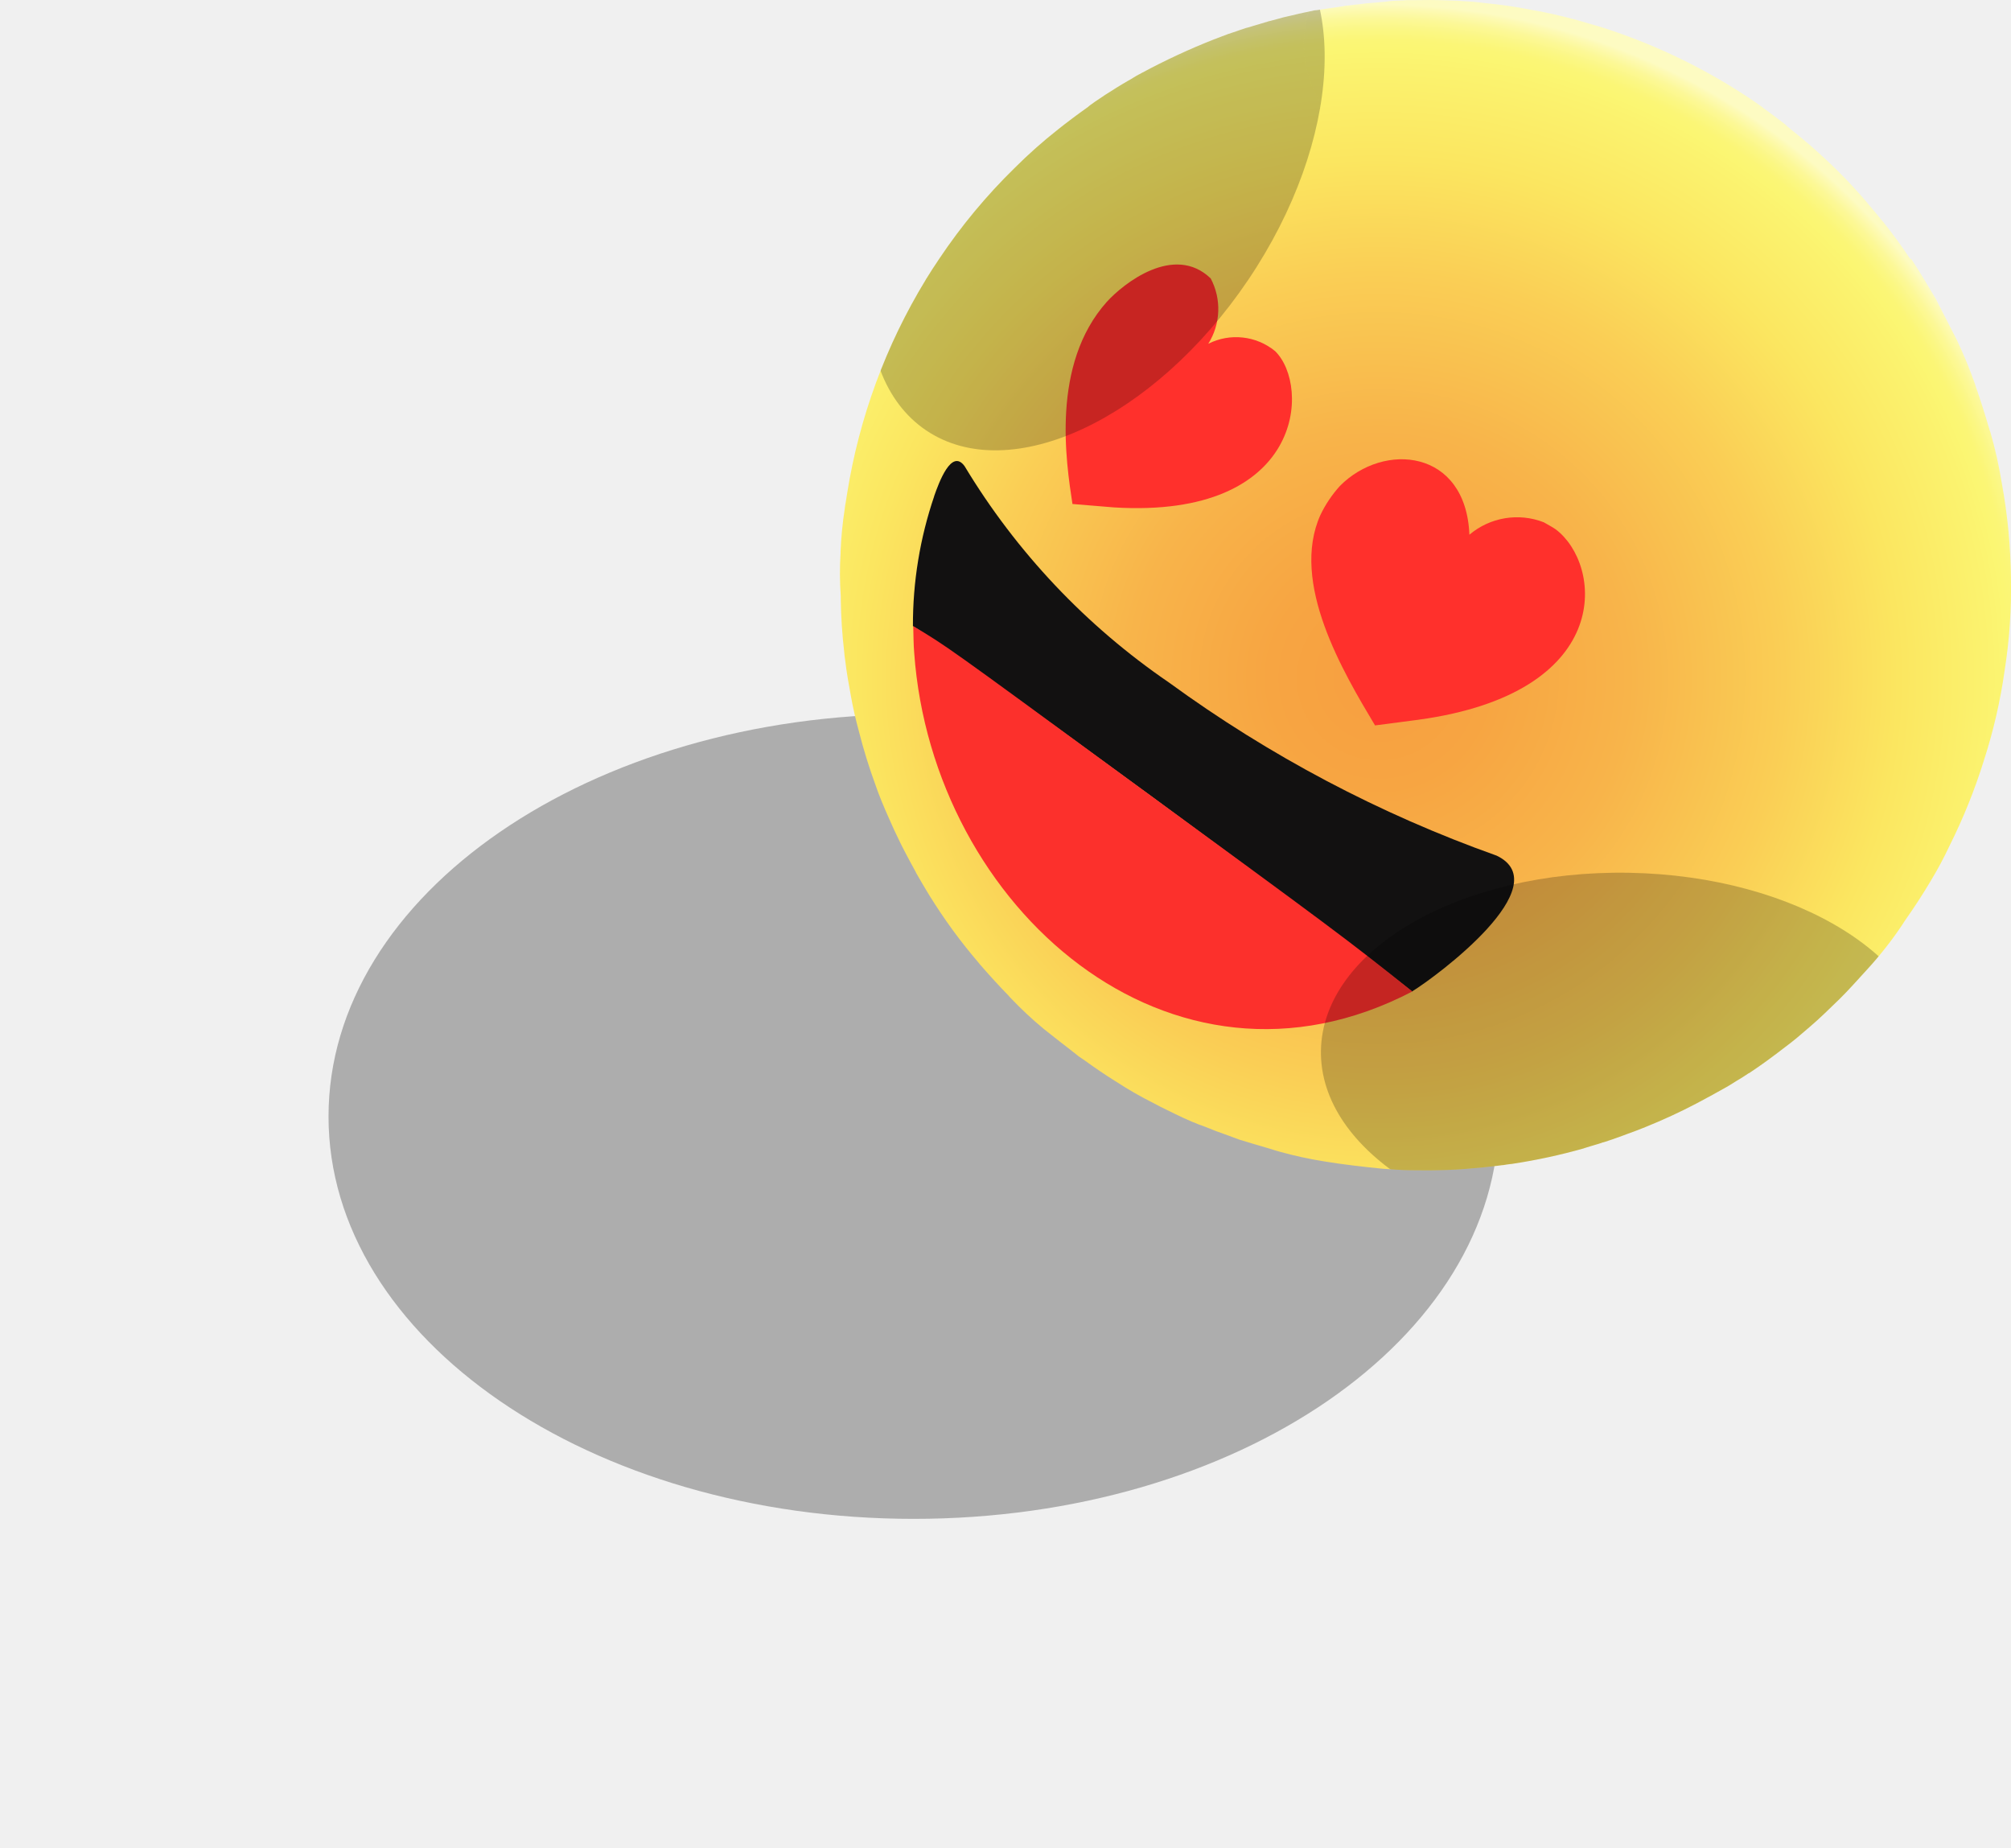
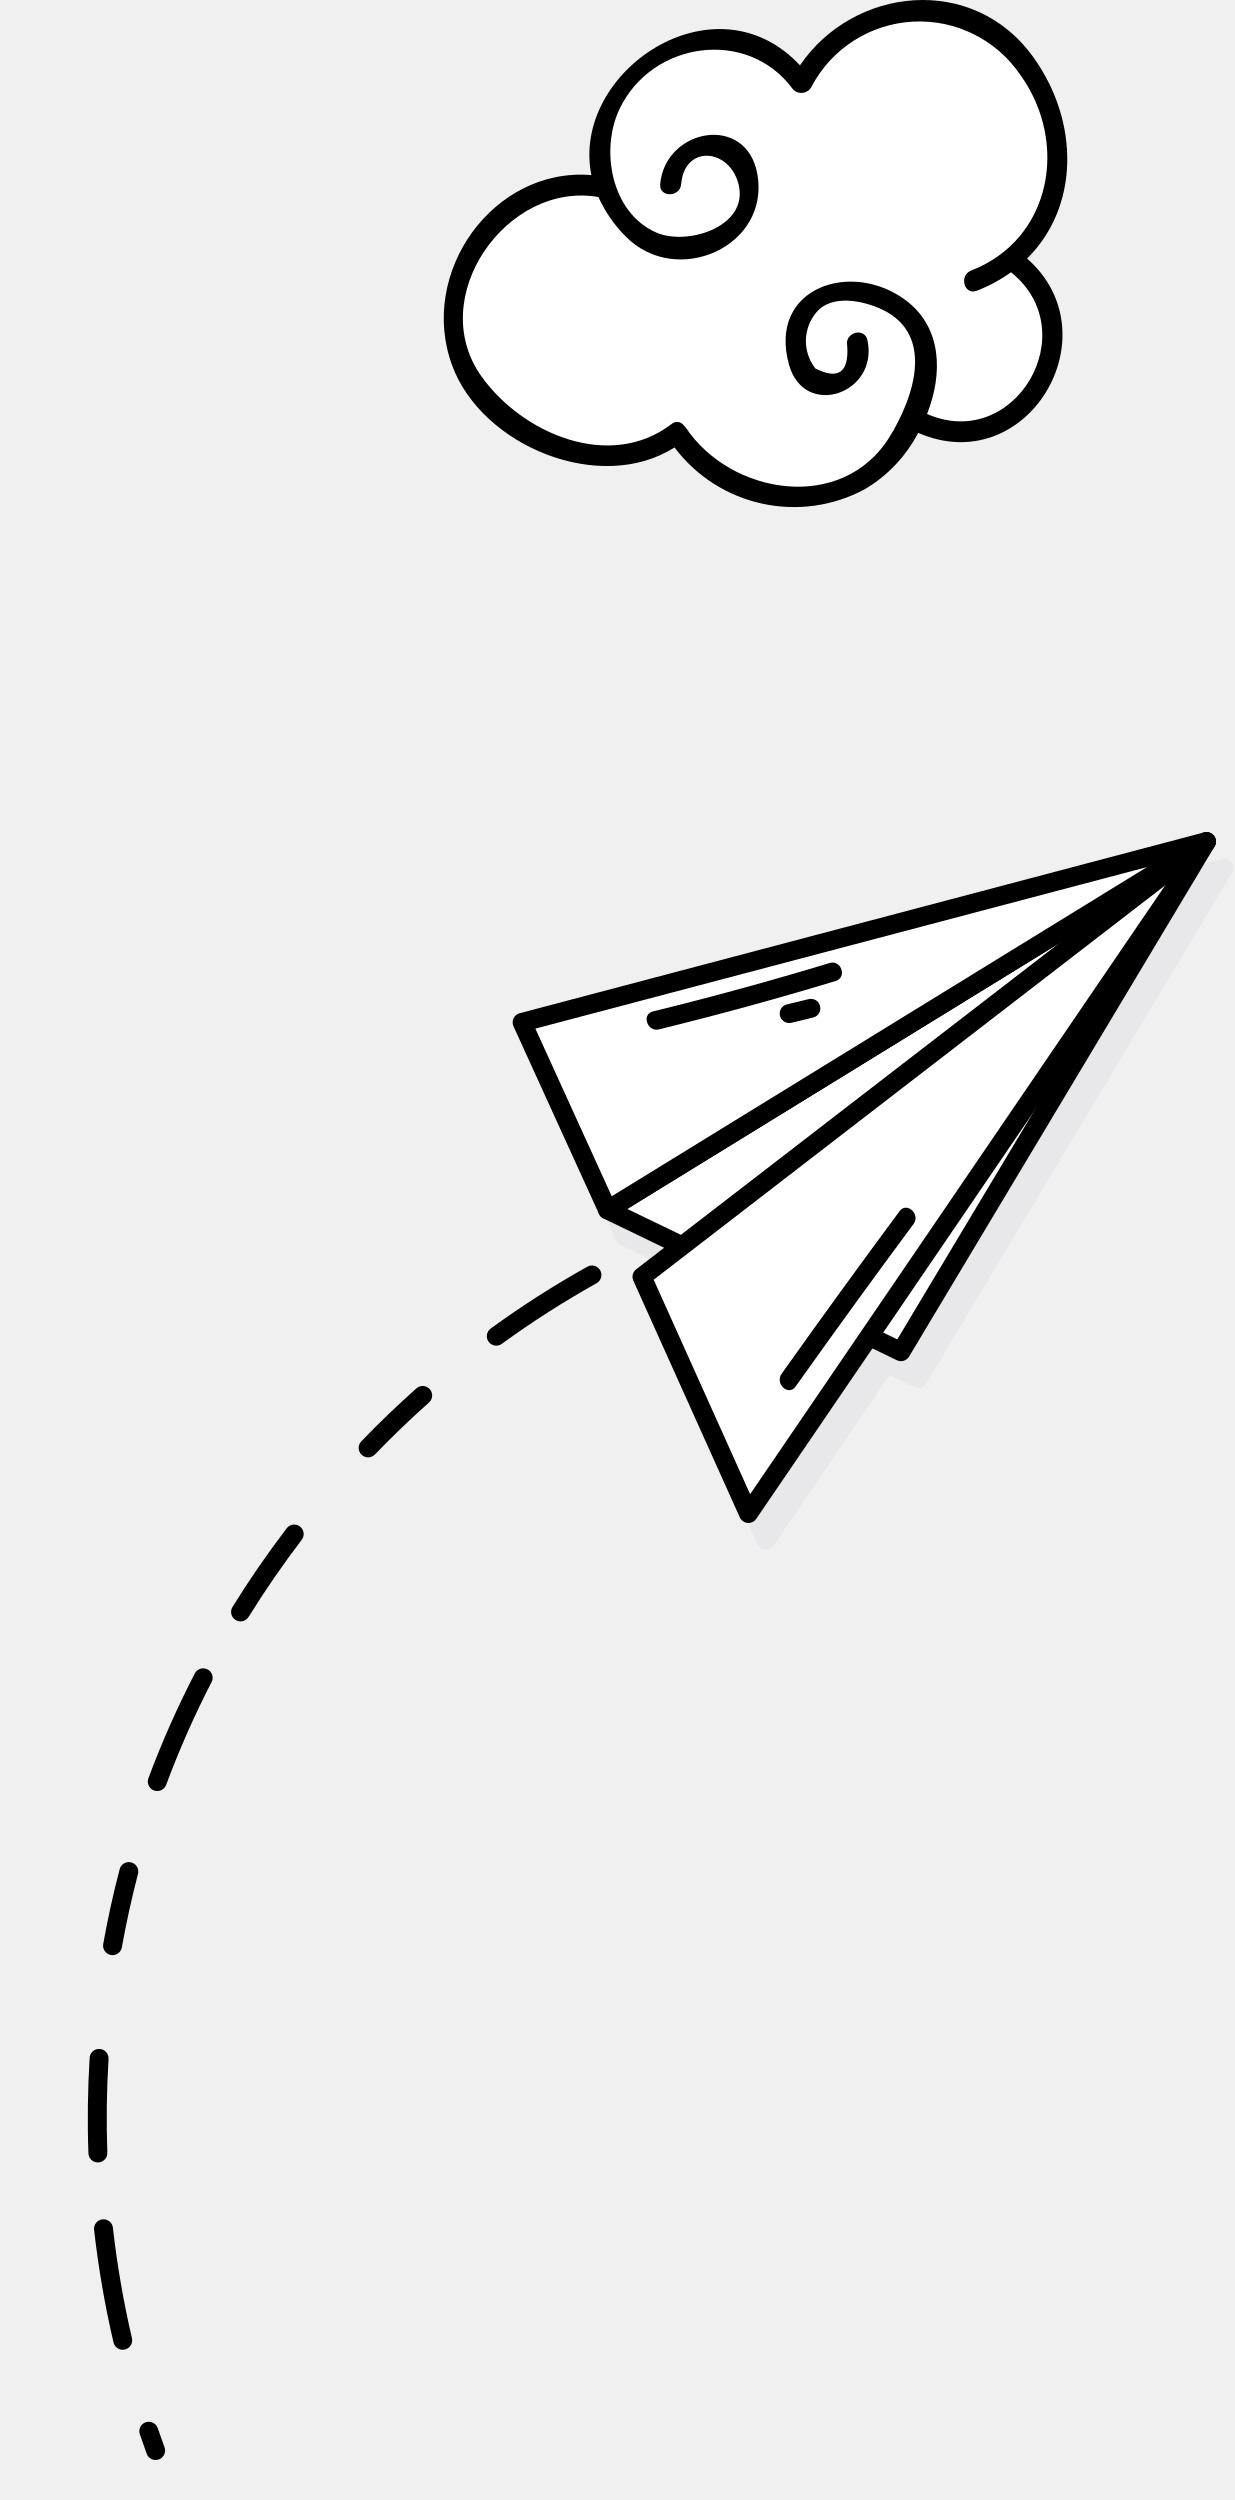
- <svg xmlns="http://www.w3.org/2000/svg" xmlns:xlink="http://www.w3.org/1999/xlink" width="82.478" height="75.758" viewBox="0 0 82.478 75.758">
-   <defs>
-     <radialGradient id="radial-gradient" cx="0.471" cy="0.58" r="0.575" gradientTransform="matrix(-0.999, -0.004, -0.004, 1, 0.933, 0.001)" gradientUnits="objectBoundingBox">
-       <stop offset="0" stop-color="#f79f40" />
-       <stop offset="0.163" stop-color="#f7a542" />
-       <stop offset="0.371" stop-color="#f8b44a" />
-       <stop offset="0.601" stop-color="#face55" />
-       <stop offset="0.771" stop-color="#fbe660" />
-       <stop offset="0.91" stop-color="#fbf36f" />
-       <stop offset="0.932" stop-color="#fbf672" />
-       <stop offset="0.947" stop-color="#fbf676" />
-       <stop offset="0.962" stop-color="#fbf783" />
-       <stop offset="0.978" stop-color="#fcf897" />
-       <stop offset="0.994" stop-color="#fdfab4" />
-       <stop offset="1" stop-color="#fdfbc2" />
-     </radialGradient>
-     <clipPath id="clip-path">
-       <path id="Trazado_116496" data-name="Trazado 116496" d="M52.65,29.84v-.06c0-.11-.03-.77-.15-1.75-.01-.09-.02-.17-.03-.26-.02-.12-.04-.25-.06-.38a23.894,23.894,0,0,0-3.15-8.77c0-.01-.01-.01-.01-.02-.17-.29-.35-.57-.54-.85h0a23.353,23.353,0,0,0-3.06-3.74,20.449,20.449,0,0,0-1.77-1.6c-.39-.32-.78-.62-1.19-.91a.265.265,0,0,1-.06-.05l-.05-.04-.21-.15c-.26-.18-.55-.37-.86-.57h0c-.01-.01-.02-.01-.03-.02-.15-.09-.3-.19-.47-.28-.07-.04-.15-.09-.22-.13s-.12-.07-.19-.11a1.092,1.092,0,0,0-.15-.08,25.413,25.413,0,0,0-2.93-1.4c-.26-.11-.47-.18-.58-.23l-.18-.07-.18-.07c-.01,0-.02-.01-.03-.01l-.04-.01-.3-.1-.04-.01c-.01,0-.03-.01-.04-.01l-.2-.07a2.759,2.759,0,0,0-.27-.08l-.23-.07c-.04-.01-.09-.03-.13-.04-.01,0-.03-.01-.04-.01s-.03-.01-.05-.01a.636.636,0,0,1-.07-.02l-.26-.07-.22-.06c-.07-.02-.14-.03-.21-.05h-.01l-.13-.03-.25-.06-.18-.04a2.049,2.049,0,0,0-.24-.05c-.01,0-.03-.01-.04-.01-.06-.01-.12-.03-.18-.04l-.11-.02-.13-.03h-.02l-.04-.01c-.02,0-.05-.01-.07-.01a1.766,1.766,0,0,1-.2-.04.6.6,0,0,0-.12-.02h0a2.068,2.068,0,0,1-.22-.04l-.19-.03c-.03-.01-.07-.01-.11-.02a.985.985,0,0,0-.17-.02,1,1,0,0,0-.16-.02l-.27-.03-.25-.03c-.03,0-.05-.01-.08-.01h-.02a1.641,1.641,0,0,0-.23-.02l-.34-.03c-.08-.01-.16-.01-.23-.02-.09-.01-.17-.01-.26-.02s-.18-.01-.27-.02A.97.97,0,0,1,29.76,7h-.37c-.48-.01-.96-.01-1.45,0-.11,0-.21,0-.31.01s-.22.01-.32.02c-.07,0-.13.01-.19.01-.16.01-.31.02-.46.04-.05,0-.11.01-.16.01-.22.02-.43.04-.64.07-.1.01-.2.02-.3.04h-.01c-.02,0-.04.01-.06.01q-.24.03-.45.06c-.11.02-.23.04-.34.05-.26.04-.47.08-.61.11-.7.14-1.38.3-2.06.5-.41.11-.77.22-1.21.38a24.021,24.021,0,0,0-5.31,2.61h0c-.17.11-.33.22-.49.33a.265.265,0,0,0-.06.05c-.28.2-.56.4-.84.61a.423.423,0,0,1-.07.05l-.02.02-.02.02c-.01.01-.02.02-.03.02s-.02.01-.03.02c-.08.06-.15.12-.23.18-.15.12-.3.24-.44.36-.08.07-.16.13-.24.2-.16.14-.32.27-.46.4l-.02.02-.02.02c-.03.03-.07.06-.1.09-.75.69-1.21,1.19-1.24,1.22-.23.25-.46.51-.69.77-.16.19-.33.38-.5.59-.01.01-.02.03-.04.04l-.03.03c-.34.42-.69.89-1.08,1.46l-.01.01-.01.01c-.01.01-.01.02-.02.02-.18.26-.36.55-.54.86-.16.26-.32.52-.46.75l-.46.88c-.15.29-.29.56-.42.82a16.758,16.758,0,0,0-.76,1.82h0v.01c-.22.6-.42,1.23-.6,1.84l-.01.02a.037.037,0,0,1-.01.03,17.968,17.968,0,0,0-.5,2.13,23.506,23.506,0,0,0-.17,7.66,22.794,22.794,0,0,0,.82,3.68,23.944,23.944,0,0,0,1.38,3.51,15.311,15.311,0,0,0,.75,1.42c.32.56.68,1.11,1.06,1.66.04.07.09.13.13.2a16,16,0,0,0,1.39,1.8c.34.37.78.88,1.14,1.24s.83.82,1.22,1.15h0c.42.37.6.53.99.83q.72.585,1.47,1.08h.01c.16.11.32.22.49.32.19.12.38.24.55.34.09.05.22.13.36.21a.573.573,0,0,1,.07.04c.15.09.33.18.52.29.04.02.09.05.13.07a22.789,22.789,0,0,0,2.12,1c.18.07.42.17.7.28l.24.09.42.15.3.1.11.03c.01,0,.01,0,.02.01l.16.05a2.759,2.759,0,0,0,.27.08l.26.08c.01,0,.02,0,.02.01a22.1,22.1,0,0,0,2.96.66l.09.01c.08.01.17.03.27.04h.03l.23.03.53.06c.24.03.56.05.79.07s.49.03.74.04h.02c.13.01.25.01.37.01.33.01.77,0,1.1.01s.79-.03,1.13-.05c.72-.06,1.68-.17,2.39-.28a18.747,18.747,0,0,0,1.84-.38c.14-.04.28-.08.43-.12.43-.12.87-.25,1.24-.36l.43-.16c.35-.12.69-.25,1.03-.38l.17-.06c.4-.15.89-.38,1.32-.59.19-.09.37-.18.55-.28a15.71,15.71,0,0,0,1.56-.88c.02-.01.03-.02.05-.03.41-.26.82-.52,1.22-.81.09-.06.18-.12.26-.17l.44-.34c.12-.09.23-.18.35-.27l.66-.52a14.289,14.289,0,0,0,1.37-1.26l.03-.03.07-.07c.35-.35.74-.77,1.2-1.29a.138.138,0,0,0,.03-.04h0a20.958,20.958,0,0,0,2.02-2.71c.01-.01.01-.02.02-.03.19-.3.38-.61.57-.95v-.01h0c.08-.14.16-.29.24-.44.11-.2.22-.41.31-.59l.09-.18c.16-.32.31-.65.47-.99.21-.47.41-.94.56-1.36h0c.26-.7.5-1.44.71-2.23.13-.48.25-.96.33-1.41.1-.48.18-.98.25-1.5.02-.12.03-.23.05-.34.08-.69.14-1.41.16-2.14v-.13C52.68,31.04,52.68,30.45,52.65,29.84Z" transform="translate(-4.654 -6.992)" />
-     </clipPath>
-     <linearGradient id="linear-gradient" x1="-0.166" y1="-323.933" x2="-1.166" y2="-323.933" gradientUnits="objectBoundingBox">
-       <stop offset="0" stop-color="#19b79c" />
-       <stop offset="0.405" stop-color="#1dbb9e" />
-       <stop offset="0.825" stop-color="#2ac8a3" />
-       <stop offset="0.997" stop-color="#31cfa6" />
-     </linearGradient>
-     <linearGradient id="linear-gradient-2" x1="-2.106" y1="-363.238" x2="-3.08" y2="-363.238" xlink:href="#linear-gradient" />
-     <clipPath id="clip-path-2">
-       <path id="Trazado_116504" data-name="Trazado 116504" d="M4.652,29.65v-.06a15.757,15.757,0,0,1,.17-1.74,2.335,2.335,0,0,1,.04-.26c.02-.12.04-.25.06-.38a24.088,24.088,0,0,1,3.22-8.75c0-.01.01-.01.01-.02.18-.29.36-.57.55-.85h0a23.39,23.39,0,0,1,3.09-3.72,20.134,20.134,0,0,1,1.78-1.58q.585-.465,1.2-.9a.265.265,0,0,0,.06-.05l.05-.04.21-.15c.26-.18.55-.37.86-.56h0c.01-.01.02-.01.03-.02.15-.09.31-.19.47-.28a2.53,2.53,0,0,0,.22-.13c.06-.04.12-.07.19-.11.05-.03.1-.05.15-.08a27.308,27.308,0,0,1,2.95-1.37c.26-.1.47-.18.58-.22l.18-.06.18-.06c.01,0,.02-.01.03-.01l.05-.02.3-.1.04-.01c.01,0,.03-.01.04-.01l.2-.06c.08-.02.19-.06.27-.08l.23-.07a.647.647,0,0,0,.13-.04c.01,0,.03-.01.04-.01s.03-.01.05-.01a.637.637,0,0,0,.07-.02l.26-.07.22-.06c.07-.02.14-.03.21-.05h.01l.13-.03c.08-.02.18-.04.25-.06l.18-.04c.08-.02.16-.03.24-.05.01,0,.03-.01.04-.01a1.163,1.163,0,0,0,.18-.04l.11-.01.13-.02h.02l.04-.01c.02,0,.05-.01.07-.01l.2-.03c.04-.01.09-.01.13-.02h0l.22-.03.19-.03a.516.516,0,0,0,.11-.02.985.985,0,0,1,.17-.02c.06-.01.11-.01.16-.02l.27-.03.25-.03c.03,0,.05-.01.08-.01h.02c.07-.01.15-.01.23-.02l.34-.03c.08-.01.16-.01.23-.02a1.569,1.569,0,0,1,.24-.03,2.437,2.437,0,0,1,.27-.01.86.86,0,0,1,.16-.01l.15-.01h.24c.49-.01.97-.01,1.45.01.11,0,.21.01.31.01s.22.01.32.02c.07,0,.13.01.19.01.16.01.31.02.46.04.05.01.11.01.16.02.22.02.43.05.64.07.1.01.2.03.3.04h.01c.02,0,.04.01.06.01.16.02.31.05.45.07l.34.06c.26.05.47.09.6.11.69.14,1.38.31,2.06.52.41.11.76.23,1.21.39a24.178,24.178,0,0,1,5.28,2.65h0c.16.11.33.22.49.34a.265.265,0,0,1,.06.05c.28.2.56.41.83.62a.424.424,0,0,0,.07.05l.02.02.02.02.03.03c.01.01.02.01.02.02.08.06.15.12.22.18.15.12.3.24.44.36.08.07.16.14.24.2.16.14.31.28.46.41l.02.02.02.02c.03.03.07.06.1.09.75.69,1.2,1.2,1.23,1.23.23.25.46.51.68.78.16.19.32.38.49.59.01.01.02.03.04.04l.02.03c.33.42.69.89,1.07,1.47l.04.01.01.01c.01.01.01.02.02.02.17.26.36.56.54.86.16.26.31.53.45.75l.45.88c.15.29.29.56.42.82a18.431,18.431,0,0,1,.75,1.83h0v.01c.21.6.41,1.23.59,1.85l.01.02a.037.037,0,0,0,.01.03,17.59,17.59,0,0,1,.48,2.14,22.71,22.71,0,0,1,.37,3.87,21.465,21.465,0,0,1-.26,3.8,21.96,21.96,0,0,1-.85,3.68,23.286,23.286,0,0,1-1.41,3.5,15.244,15.244,0,0,1-.76,1.42c-.33.56-.69,1.11-1.07,1.65-.04.07-.09.13-.13.2a15.2,15.2,0,0,1-1.41,1.79c-.34.37-.79.88-1.15,1.23s-.84.82-1.22,1.14h0c-.43.37-.6.52-1,.82-.49.38-.98.74-1.48,1.07H41.9c-.16.11-.32.21-.49.31-.19.12-.38.24-.55.33-.09.05-.22.12-.36.2a.574.574,0,0,0-.07.04c-.15.08-.33.18-.52.28-.04.02-.09.05-.13.07a23.108,23.108,0,0,1-2.12.98c-.18.07-.42.17-.71.27l-.24.09-.42.15-.3.1-.11.03c-.01,0-.01,0-.02.01l-.16.05c-.08.02-.19.06-.27.08l-.26.08c-.01,0-.02,0-.02.01a23.962,23.962,0,0,1-2.96.64l-.09.01c-.08.01-.17.02-.27.04H31.8l-.23.03-.53.06c-.24.02-.56.05-.79.07s-.49.03-.74.04h-.02c-.13,0-.25.01-.37.01-.33.01-.77,0-1.1,0s-.79-.04-1.13-.06c-.72-.07-1.68-.18-2.39-.3a16.281,16.281,0,0,1-1.84-.4c-.14-.04-.28-.08-.43-.13-.43-.12-.87-.26-1.24-.37l-.43-.16c-.35-.12-.69-.25-1.03-.39l-.17-.06c-.4-.15-.88-.38-1.32-.6-.19-.09-.37-.18-.55-.28a15.612,15.612,0,0,1-1.55-.89.219.219,0,0,0-.05-.03c-.41-.26-.81-.53-1.21-.82-.09-.06-.17-.12-.25-.17L14,49.97c-.12-.09-.23-.18-.35-.27l-.66-.52a15.233,15.233,0,0,1-1.36-1.27l-.03-.03-.06-.07c-.34-.35-.74-.78-1.19-1.3a.138.138,0,0,1-.03-.04h0a21.889,21.889,0,0,1-2-2.73c-.01-.01-.01-.02-.02-.03-.18-.3-.37-.61-.56-.95v-.01h0c-.08-.14-.16-.29-.24-.44-.11-.21-.22-.41-.31-.59l-.09-.18c-.16-.32-.31-.65-.46-.99-.21-.47-.41-.95-.55-1.36h0a22.441,22.441,0,0,1-.69-2.23c-.13-.48-.24-.96-.32-1.41-.09-.49-.18-.98-.24-1.5-.02-.12-.03-.23-.04-.34a21.166,21.166,0,0,1-.14-2.14v-.13A13.347,13.347,0,0,1,4.652,29.65Z" transform="translate(-4.627 -6.983)" fill="url(#radial-gradient)" />
-     </clipPath>
-   </defs>
-   <g id="Grupo_157926" data-name="Grupo 157926" transform="translate(13.474)">
-     <ellipse id="Elipse_4737" data-name="Elipse 4737" cx="24" cy="16.5" rx="24" ry="16.5" transform="translate(0 29.284)" fill="#0b0b0b" opacity="0.292" style="mix-blend-mode: multiply;isolation: isolate" />
-     <path id="Trazado_116493" data-name="Trazado 116493" d="M4.652,29.65v-.06a15.757,15.757,0,0,1,.17-1.74,2.335,2.335,0,0,1,.04-.26c.02-.12.04-.25.06-.38a24.088,24.088,0,0,1,3.22-8.75c0-.01.01-.01.01-.02.18-.29.36-.57.55-.85h0a23.39,23.39,0,0,1,3.09-3.72,20.134,20.134,0,0,1,1.78-1.58q.585-.465,1.2-.9a.265.265,0,0,0,.06-.05l.05-.04.21-.15c.26-.18.55-.37.86-.56h0c.01-.01.02-.01.03-.02.15-.09.31-.19.47-.28a2.53,2.53,0,0,0,.22-.13c.06-.04.12-.07.19-.11.05-.03.1-.05.15-.08a27.308,27.308,0,0,1,2.95-1.37c.26-.1.47-.18.58-.22l.18-.06.18-.06c.01,0,.02-.01.03-.01l.05-.02.3-.1.04-.01c.01,0,.03-.01.04-.01l.2-.06c.08-.02.19-.06.27-.08l.23-.07a.647.647,0,0,0,.13-.04c.01,0,.03-.01.04-.01s.03-.01.05-.01a.637.637,0,0,0,.07-.02l.26-.07.22-.06c.07-.02.14-.03.21-.05h.01l.13-.03c.08-.02.18-.04.25-.06l.18-.04c.08-.02.16-.03.24-.05.01,0,.03-.01.04-.01a1.163,1.163,0,0,0,.18-.04l.11-.01.13-.02h.02l.04-.01c.02,0,.05-.01.07-.01l.2-.03c.04-.01.09-.01.13-.02h0l.22-.03.19-.03a.516.516,0,0,0,.11-.02.985.985,0,0,1,.17-.02c.06-.01.11-.01.16-.02l.27-.03.25-.03c.03,0,.05-.01.08-.01h.02c.07-.01.15-.01.23-.02l.34-.03c.08-.01.16-.01.23-.02a1.569,1.569,0,0,1,.24-.03,2.437,2.437,0,0,1,.27-.01.86.86,0,0,1,.16-.01l.15-.01h.24c.49-.01.97-.01,1.45.01.11,0,.21.01.31.01s.22.01.32.02c.07,0,.13.01.19.01.16.01.31.02.46.04.05.01.11.01.16.02.22.02.43.05.64.07.1.01.2.03.3.04h.01c.02,0,.04.01.06.01.16.02.31.05.45.07l.34.06c.26.05.47.09.6.11.69.14,1.38.31,2.06.52.41.11.76.23,1.21.39a24.178,24.178,0,0,1,5.28,2.65h0c.16.11.33.22.49.34a.265.265,0,0,1,.06.05c.28.2.56.41.83.62a.424.424,0,0,0,.07.05l.02.02.02.02.03.03c.01.01.02.01.02.02.08.06.15.12.22.18.15.12.3.24.44.36.08.07.16.14.24.2.16.14.31.28.46.41l.02.02.02.02c.03.03.07.06.1.09.75.69,1.2,1.2,1.23,1.23.23.25.46.51.68.78.16.19.32.38.49.59.01.01.02.03.04.04l.02.03c.33.42.69.89,1.07,1.47l.04.01.01.01c.01.01.01.02.02.02.17.26.36.56.54.86.16.26.31.53.45.75l.45.88c.15.29.29.56.42.82a18.431,18.431,0,0,1,.75,1.83h0v.01c.21.6.41,1.23.59,1.85l.01.02a.037.037,0,0,0,.01.03,17.59,17.59,0,0,1,.48,2.14,22.71,22.71,0,0,1,.37,3.87,21.465,21.465,0,0,1-.26,3.8,21.96,21.96,0,0,1-.85,3.68,23.286,23.286,0,0,1-1.41,3.5,15.244,15.244,0,0,1-.76,1.42c-.33.56-.69,1.11-1.07,1.65-.04.07-.09.13-.13.2a15.2,15.2,0,0,1-1.41,1.79c-.34.37-.79.88-1.15,1.23s-.84.82-1.22,1.14h0c-.43.37-.6.52-1,.82-.49.38-.98.74-1.48,1.07H41.9c-.16.11-.32.21-.49.31-.19.12-.38.24-.55.33-.09.05-.22.12-.36.2a.574.574,0,0,0-.07.04c-.15.08-.33.18-.52.28-.04.02-.09.05-.13.07a23.108,23.108,0,0,1-2.12.98c-.18.07-.42.17-.71.27l-.24.09-.42.15-.3.1-.11.03c-.01,0-.01,0-.02.01l-.16.05c-.08.02-.19.06-.27.08l-.26.08c-.01,0-.02,0-.02.01a23.962,23.962,0,0,1-2.96.64l-.09.01c-.08.01-.17.02-.27.04H31.8l-.23.03-.53.06c-.24.02-.56.05-.79.07s-.49.03-.74.04h-.02c-.13,0-.25.01-.37.01-.33.01-.77,0-1.1,0s-.79-.04-1.13-.06c-.72-.07-1.68-.18-2.39-.3a16.281,16.281,0,0,1-1.84-.4c-.14-.04-.28-.08-.43-.13-.43-.12-.87-.26-1.24-.37l-.43-.16c-.35-.12-.69-.25-1.03-.39l-.17-.06c-.4-.15-.88-.38-1.32-.6-.19-.09-.37-.18-.55-.28a15.612,15.612,0,0,1-1.55-.89.219.219,0,0,0-.05-.03c-.41-.26-.81-.53-1.21-.82-.09-.06-.17-.12-.25-.17L14,49.97c-.12-.09-.23-.18-.35-.27l-.66-.52a15.233,15.233,0,0,1-1.36-1.27l-.03-.03-.06-.07c-.34-.35-.74-.78-1.19-1.3a.138.138,0,0,1-.03-.04h0a21.889,21.889,0,0,1-2-2.73c-.01-.01-.01-.02-.02-.03-.18-.3-.37-.61-.56-.95v-.01h0c-.08-.14-.16-.29-.24-.44-.11-.21-.22-.41-.31-.59l-.09-.18c-.16-.32-.31-.65-.46-.99-.21-.47-.41-.95-.55-1.36h0a22.441,22.441,0,0,1-.69-2.23c-.13-.48-.24-.96-.32-1.41-.09-.49-.18-.98-.24-1.5-.02-.12-.03-.23-.04-.34a21.166,21.166,0,0,1-.14-2.14v-.13A13.347,13.347,0,0,1,4.652,29.65Z" transform="translate(16.349 -6.983)" fill="url(#radial-gradient)" />
-     <g id="Grupo_86225" data-name="Grupo 86225" transform="translate(20.955 0.009)" clip-path="url(#clip-path)">
-       <path id="Trazado_116494" data-name="Trazado 116494" d="M50.67,21.64a4.37,4.37,0,0,1,.18-.46C50.8,21.33,50.74,21.48,50.67,21.64Z" transform="translate(-48.844 -6.992)" fill="url(#linear-gradient)" />
-       <path id="Trazado_116495" data-name="Trazado 116495" d="M4.7,34.92c.03-.14.05-.28.08-.41C4.75,34.65,4.73,34.79,4.7,34.92Z" transform="translate(43.196 -6.992)" fill="url(#linear-gradient-2)" />
-     </g>
-     <path id="Trazado_116497" data-name="Trazado 116497" d="M25.873,27.33A16.375,16.375,0,0,0,25,32.66c2.26,1.39,16.97,12.2,20.47,14.98,1.03-.63,6.02-4.35,3.47-5.57a52.925,52.925,0,0,1-13.44-7.1,28.664,28.664,0,0,1-8.38-8.87c-.54-.75-1.06.69-1.25,1.23" transform="translate(-1.032 -6.983)" fill="#121111" />
-     <path id="Trazado_116499" data-name="Trazado 116499" d="M29.22,33.76c.75,10.43,10.52,19.05,20.43,13.88-2.65-2.12-3.33-2.62-11.66-8.71-7.45-5.46-7.45-5.46-8.81-6.27.01.33.01.77.04,1.1" transform="translate(-5.199 -6.983)" fill="#fc302c" />
-     <g id="Grupo_86231" data-name="Grupo 86231" transform="translate(40.307 18.833)">
-       <path id="Trazado_116501" data-name="Trazado 116501" d="M22.473,28.1c-1.25,2.78.93,6.44,2.24,8.63.65-.09,1.52-.19,2.17-.29,7.67-1.22,7.14-6.32,5.24-7.75-.14-.1-.34-.2-.49-.29a3.024,3.024,0,0,0-3.05.51c-.14-3.51-3.51-3.82-5.31-2a4.969,4.969,0,0,0-.8,1.19" transform="translate(-22.099 -25.816)" fill="#ff302c" />
-     </g>
-     <g id="Grupo_86232" data-name="Grupo 86232" transform="translate(30.232 10.846)">
-       <path id="Trazado_116503" data-name="Trazado 116503" d="M35.806,19.36c-2.3,2.57-1.67,6.58-1.41,8.29.51.04,1.19.1,1.7.14,7.78.48,8.08-4.98,6.61-6.41a2.529,2.529,0,0,0-2.74-.3,2.679,2.679,0,0,0,.1-2.68c-1.5-1.44-3.58.21-4.26.96" transform="translate(-34.117 -17.829)" fill="#ff302c" />
-     </g>
-     <g id="Enmascarar_grupo_59" data-name="Enmascarar grupo 59" transform="translate(20.976 0)" clip-path="url(#clip-path-2)">
-       <g id="Grupo_86233" data-name="Grupo 86233" transform="translate(-2.683 -7.272)" opacity="0.561" style="mix-blend-mode: multiply;isolation: isolate">
-         <g id="Grupo_86230" data-name="Grupo 86230" transform="translate(0)">
-           <ellipse id="Elipse_4734" data-name="Elipse 4734" cx="12.5" cy="7.5" rx="12.5" ry="7.5" transform="translate(21.707 1.557)" fill="#fff" opacity="0.743" />
-           <ellipse id="Elipse_4735" data-name="Elipse 4735" cx="12.5" cy="7.5" rx="12.5" ry="7.5" transform="translate(26.415 8.388) rotate(124)" opacity="0.387" />
-           <ellipse id="Elipse_4736" data-name="Elipse 4736" cx="12.5" cy="7.5" rx="12.5" ry="7.5" transform="matrix(-1, -0.017, 0.017, -1, 47.282, 58.274)" opacity="0.387" />
+ <svg xmlns="http://www.w3.org/2000/svg" width="101.809" height="206.097" viewBox="0 0 101.809 206.097">
+   <g id="Grupo_166708" data-name="Grupo 166708" transform="translate(-1014.563 -136.053)">
+     <g id="Grupo_81064" data-name="Grupo 81064" transform="matrix(-0.208, 0.978, -0.978, -0.208, 1116.757, 205.217)">
+       <g id="Grupo_81059" data-name="Grupo 81059" transform="translate(0 0)">
+         <g id="Grupo_81053" data-name="Grupo 81053" transform="translate(1.85 0)" style="mix-blend-mode: overlay;isolation: isolate">
+           <path id="Trazado_114995" data-name="Trazado 114995" d="M39.977,41.98l6.4-26.093L0,0Z" transform="translate(0.78 0.78)" fill="#3c384f" />
+           <path id="Trazado_114996" data-name="Trazado 114996" d="M.781,0A.78.78,0,0,0,.216,1.318L40.192,43.3a.78.78,0,0,0,1.323-.352l6.4-26.094a.78.78,0,0,0-.5-.924L1.033.042A.77.77,0,0,0,.781,0ZM40.339,41.19,3.545,2.552,46.227,17.175Z" transform="translate(0 0)" fill="#3c384f" />
+           <path id="Trazado_114997" data-name="Trazado 114997" d="M44.779,38.059,0,0,62.043,25.413Z" transform="translate(0.78 0.78)" fill="#3c384f" />
+           <path id="Trazado_114998" data-name="Trazado 114998" d="M.781,0A.78.78,0,0,0,.275,1.375L45.053,39.433a.781.781,0,0,0,.967.035L63.284,26.822a.781.781,0,0,0-.165-1.351L1.076.059A.774.774,0,0,0,.781,0ZM45.595,37.845,5.02,3.361,61.237,26.387Z" transform="translate(0 0)" fill="#3c384f" />
+           <path id="Trazado_114999" data-name="Trazado 114999" d="M39.977,41.98,0,0,26.313,52.09Z" transform="translate(0.78 0.78)" fill="#3c384f" />
+           <path id="Trazado_115000" data-name="Trazado 115000" d="M.78,0a.78.78,0,0,0-.7,1.132L26.4,53.222a.781.781,0,0,0,1.161.275l13.664-10.11a.78.78,0,0,0,.1-1.165L1.345.242A.779.779,0,0,0,.78,0ZM27.373,51.692,3.859,5.145,39.582,42.659Z" transform="translate(0 0)" fill="#3c384f" />
+           <path id="Trazado_115001" data-name="Trazado 115001" d="M7.033,14.588Q3.748,7.788.1,1.172C-.381.292.966-.5,1.451.385Q5.094,7,8.38,13.8C8.816,14.7,7.471,15.492,7.033,14.588Z" transform="translate(16.934 27.912)" fill="#3c384f" />
+           <path id="Trazado_115002" data-name="Trazado 115002" d="M2.326,2.652a.794.794,0,0,1-.359.467.786.786,0,0,1-.6.079A.77.77,0,0,1,.9,2.839l-.8-1.663a.835.835,0,0,1-.079-.6A.794.794,0,0,1,.385.109.786.786,0,0,1,.986.03a.767.767,0,0,1,.467.359l.8,1.663A.835.835,0,0,1,2.326,2.652Z" transform="translate(20.234 29.039)" fill="#3c384f" />
+           <path id="Trazado_115003" data-name="Trazado 115003" d="M15.546,8.154Q7.941,4.867.4,1.426C-.508,1.009.284-.336,1.192.078Q8.728,3.52,16.333,6.806C17.253,7.2,16.459,8.549,15.546,8.154Z" transform="translate(35.448 17.765)" fill="#3c384f" />
+         </g>
+         <g id="Grupo_81058" data-name="Grupo 81058" transform="translate(0 1.85)">
+           <g id="Grupo_81057" data-name="Grupo 81057" transform="translate(0 0)">
+             <g id="Grupo_81054" data-name="Grupo 81054" transform="translate(0 0)">
+               <path id="Trazado_115004" data-name="Trazado 115004" d="M39.977,41.98l6.4-26.093L0,0Z" transform="translate(0.78 0.78)" fill="#fff" />
+               <path id="Trazado_115005" data-name="Trazado 115005" d="M.78,0A.781.781,0,0,0,.215,1.319L40.192,43.3a.78.78,0,0,0,1.323-.352l6.4-26.093a.78.78,0,0,0-.5-.924L1.034.042A.793.793,0,0,0,.78,0ZM40.339,41.19,3.545,2.552,46.227,17.175Z" transform="translate(0 0)" />
+             </g>
+             <g id="Grupo_81055" data-name="Grupo 81055" transform="translate(0 0)">
+               <path id="Trazado_115006" data-name="Trazado 115006" d="M44.779,38.059,0,0,62.043,25.413Z" transform="translate(0.78 0.78)" fill="#fff" />
+               <path id="Trazado_115007" data-name="Trazado 115007" d="M.781,0A.78.78,0,0,0,.275,1.375L45.054,39.434a.781.781,0,0,0,.966.034L63.283,26.823a.78.78,0,0,0-.165-1.351L1.076.059A.771.771,0,0,0,.781,0ZM45.594,37.845,5.021,3.361,61.237,26.388Z" transform="translate(0 0)" />
+             </g>
+             <g id="Grupo_81056" data-name="Grupo 81056" transform="translate(0 0)">
+               <path id="Trazado_115008" data-name="Trazado 115008" d="M39.977,41.98,0,0,26.313,52.09Z" transform="translate(0.78 0.78)" fill="#fff" />
+               <path id="Trazado_115009" data-name="Trazado 115009" d="M.78,0a.78.78,0,0,0-.7,1.132L26.4,53.222a.779.779,0,0,0,1.16.275L41.221,43.388a.781.781,0,0,0,.1-1.166L1.346.243A.78.78,0,0,0,.78,0ZM27.372,51.693,3.86,5.145,39.583,42.659Z" transform="translate(0 0)" />
+             </g>
+             <path id="Trazado_115010" data-name="Trazado 115010" d="M7.033,14.588Q3.748,7.789.1,1.172C-.381.292.966-.5,1.451.385Q5.095,7,8.381,13.8C8.815,14.7,7.47,15.493,7.033,14.588Z" transform="translate(16.934 27.912)" />
+             <path id="Trazado_115011" data-name="Trazado 115011" d="M2.326,2.653a.8.8,0,0,1-.359.466.788.788,0,0,1-.6.079A.767.767,0,0,1,.9,2.839q-.4-.832-.8-1.663a.834.834,0,0,1-.079-.6A.8.8,0,0,1,.384.109.788.788,0,0,1,.986.03a.771.771,0,0,1,.466.359l.8,1.663A.841.841,0,0,1,2.326,2.653Z" transform="translate(20.234 29.039)" />
+             <path id="Trazado_115012" data-name="Trazado 115012" d="M15.546,8.153Q7.941,4.868.4,1.425C-.508,1.009.285-.336,1.192.079Q8.728,3.519,16.333,6.807C17.252,7.2,16.459,8.548,15.546,8.153Z" transform="translate(35.448 17.765)" />
+           </g>
+         </g>
+       </g>
+       <g id="Grupo_81063" data-name="Grupo 81063" transform="translate(45.49 43.974)">
+         <g id="Grupo_81060" data-name="Grupo 81060" transform="translate(0 0)">
+           <path id="Trazado_115013" data-name="Trazado 115013" d="M.78,0A.781.781,0,0,0,.193,1.295,78.907,78.907,0,0,0,6.831,8.021a.78.78,0,1,0,1.043-1.16A77.286,77.286,0,0,1,1.368.267.78.78,0,0,0,.78,0ZM13.4,11.584a.78.78,0,0,0-.463,1.408c1.685,1.241,3.438,2.43,5.214,3.536a.78.78,0,1,0,.825-1.325c-1.741-1.085-3.463-2.251-5.115-3.467A.778.778,0,0,0,13.4,11.584Zm89.667,3.443a.773.773,0,0,0-.414.119q-.709.444-1.426.873a.78.78,0,0,0,.8,1.34q.732-.438,1.455-.891a.78.78,0,0,0-.416-1.441ZM26.78,19.569a.78.78,0,0,0-.334,1.485c2.369,1.121,4.816,2.138,7.273,3.021a.78.78,0,0,0,.528-1.468c-2.41-.868-4.81-1.865-7.133-2.963A.771.771,0,0,0,26.78,19.569Zm67.962,0a.782.782,0,0,0-.331.074,79.47,79.47,0,0,1-8.605,3.438.781.781,0,0,0,.494,1.481,81.026,81.026,0,0,0,8.775-3.506.781.781,0,0,0-.332-1.487ZM39.933,24.443a.78.78,0,0,0-.205,1.532,78.69,78.69,0,0,0,9.249,1.944.78.78,0,0,0,.228-1.544,77.255,77.255,0,0,1-9.066-1.9A.753.753,0,0,0,39.933,24.443Zm40.129.344a.752.752,0,0,0-.19.023c-2.491.622-5.04,1.13-7.575,1.509a.78.78,0,0,0,.231,1.543c2.584-.387,5.182-.9,7.722-1.539a.78.78,0,0,0-.188-1.537Zm-23.21,2.33a.78.78,0,0,0-.035,1.56c2.086.1,4.205.111,6.3.042a.78.78,0,1,0-.051-1.56c-2.056.067-4.133.053-6.179-.041Z" transform="translate(0 0)" />
        </g>
      </g>
    </g>
+     <g id="Grupo_88079" data-name="Grupo 88079" transform="translate(-43.94 8.512)">
+       <path id="Trazado_120188" data-name="Trazado 120188" d="M1126.448,171.392a12.05,12.05,0,0,1-9.554-4.773.4.4,0,0,0-.529-.092,9.906,9.906,0,0,1-5.351,1.473,14.181,14.181,0,0,1-7.473-2.251,11.972,11.972,0,0,1-4.908-5.748,11.365,11.365,0,0,1,1.439-10.426,10.808,10.808,0,0,1,8.774-4.8c.28,0,.565.012.847.036h.033a.4.4,0,0,0,.39-.477,8.965,8.965,0,0,1,2.08-7.505,10.851,10.851,0,0,1,8.105-4.058,8.511,8.511,0,0,1,6.327,2.864.4.4,0,0,0,.291.127h.03a.4.4,0,0,0,.3-.173,12.016,12.016,0,0,1,9.8-5.213,10.576,10.576,0,0,1,8.781,4.539c3.807,5.3,3.611,12.065-.466,16.091a.4.4,0,0,0,.017.582,7.877,7.877,0,0,1,2.226,8.986,8.152,8.152,0,0,1-7.426,5.456,8.388,8.388,0,0,1-3.356-.734.4.4,0,0,0-.508.173,11.27,11.27,0,0,1-4.208,4.469A11.765,11.765,0,0,1,1126.448,171.392Z" transform="translate(-2.469 -2.436)" fill="#fff" />
+       <path id="Trazado_120189" data-name="Trazado 120189" d="M1143.174,148.853c4.289-4.235,4.368-11.236.51-16.607-4.953-6.894-14.807-5.823-19.233.682-7.023-7.538-18.913.546-17.194,9.048-8.055-.674-14.334,8.021-11.466,15.726,2.477,6.653,12.226,10.614,18.319,6.724a12.317,12.317,0,0,0,15.72,3.426,11.665,11.665,0,0,0,4.367-4.627C1143.176,167.135,1150.325,155.14,1143.174,148.853Zm-8.245,12.816c1.315-3.333,1.222-7.082-1.675-9.312-4.484-3.451-11.483-1.139-9.707,5.243,1.257,4.515,7.42,2.4,6.465-2.025-.235-1.089-1.9-.627-1.666.459q.225,3.315-2.625,1.884a3.668,3.668,0,0,1,.093-4.637c1.285-1.535,3.947-.926,5.428-.216,4.419,2.121,2.514,7.4.586,10.51-3.907,6.29-13.081,4.762-16.777-.769a.935.935,0,0,0-.169-.187.684.684,0,0,0-1.014-.122c-5.081,3.885-12.261.814-15.648-3.889-4.715-6.548,2.075-16.15,9.618-14.824a10.868,10.868,0,0,0,2.277,3.279c4.167,4.2,11.892.812,10.822-5.175-.9-5.027-7.611-3.759-8.009.839-.1,1.111,1.633,1.1,1.728,0,.275-3.176,3.679-2.956,4.614-.38,1.368,3.767-4.028,5.524-6.67,4.363-3.734-1.642-4.621-6.831-3.026-10.181,2.668-5.605,10.54-6.691,14.242-1.7a.91.91,0,0,0,.306.265.943.943,0,0,0,1.311-.464,10.053,10.053,0,0,1,17.191-.906c4.005,5.575,2.562,13.557-4.059,16.119-1.028.4-.581,2.069.459,1.667a12.571,12.571,0,0,0,2.825-1.525C1147.985,154.891,1142.159,164.833,1134.929,161.669Z" transform="translate(0 0)" />
+     </g>
  </g>
</svg>
